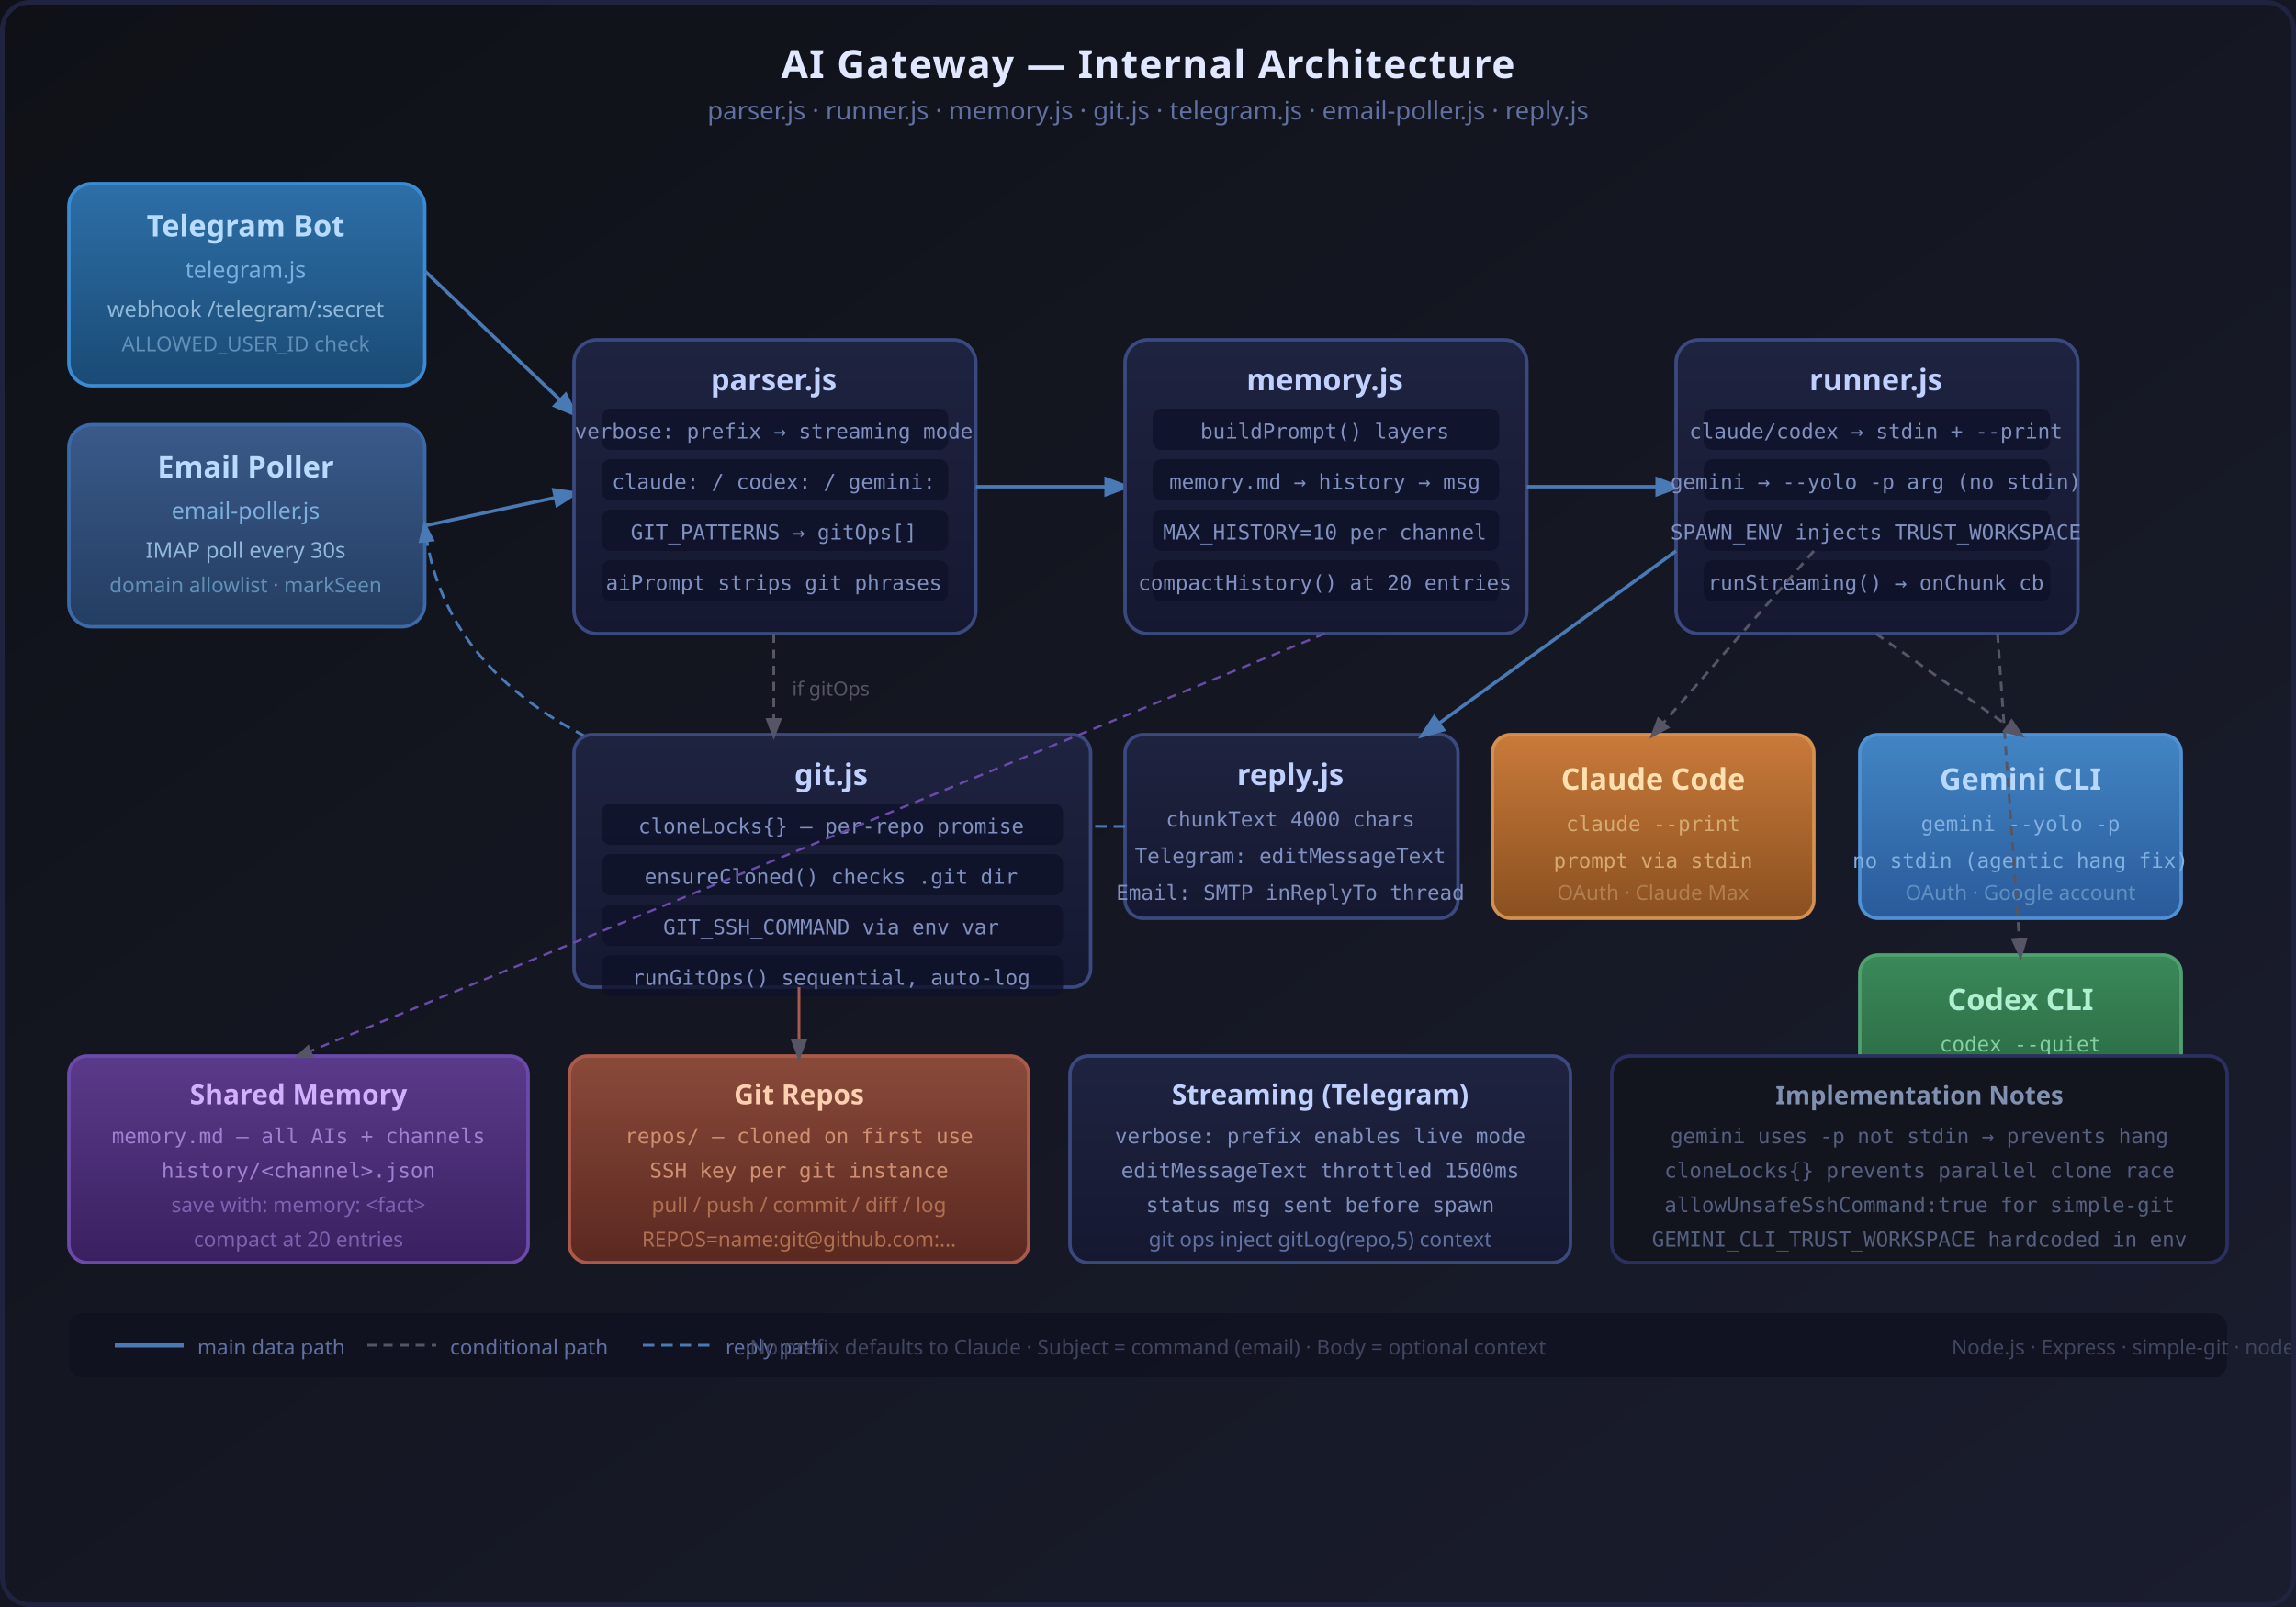
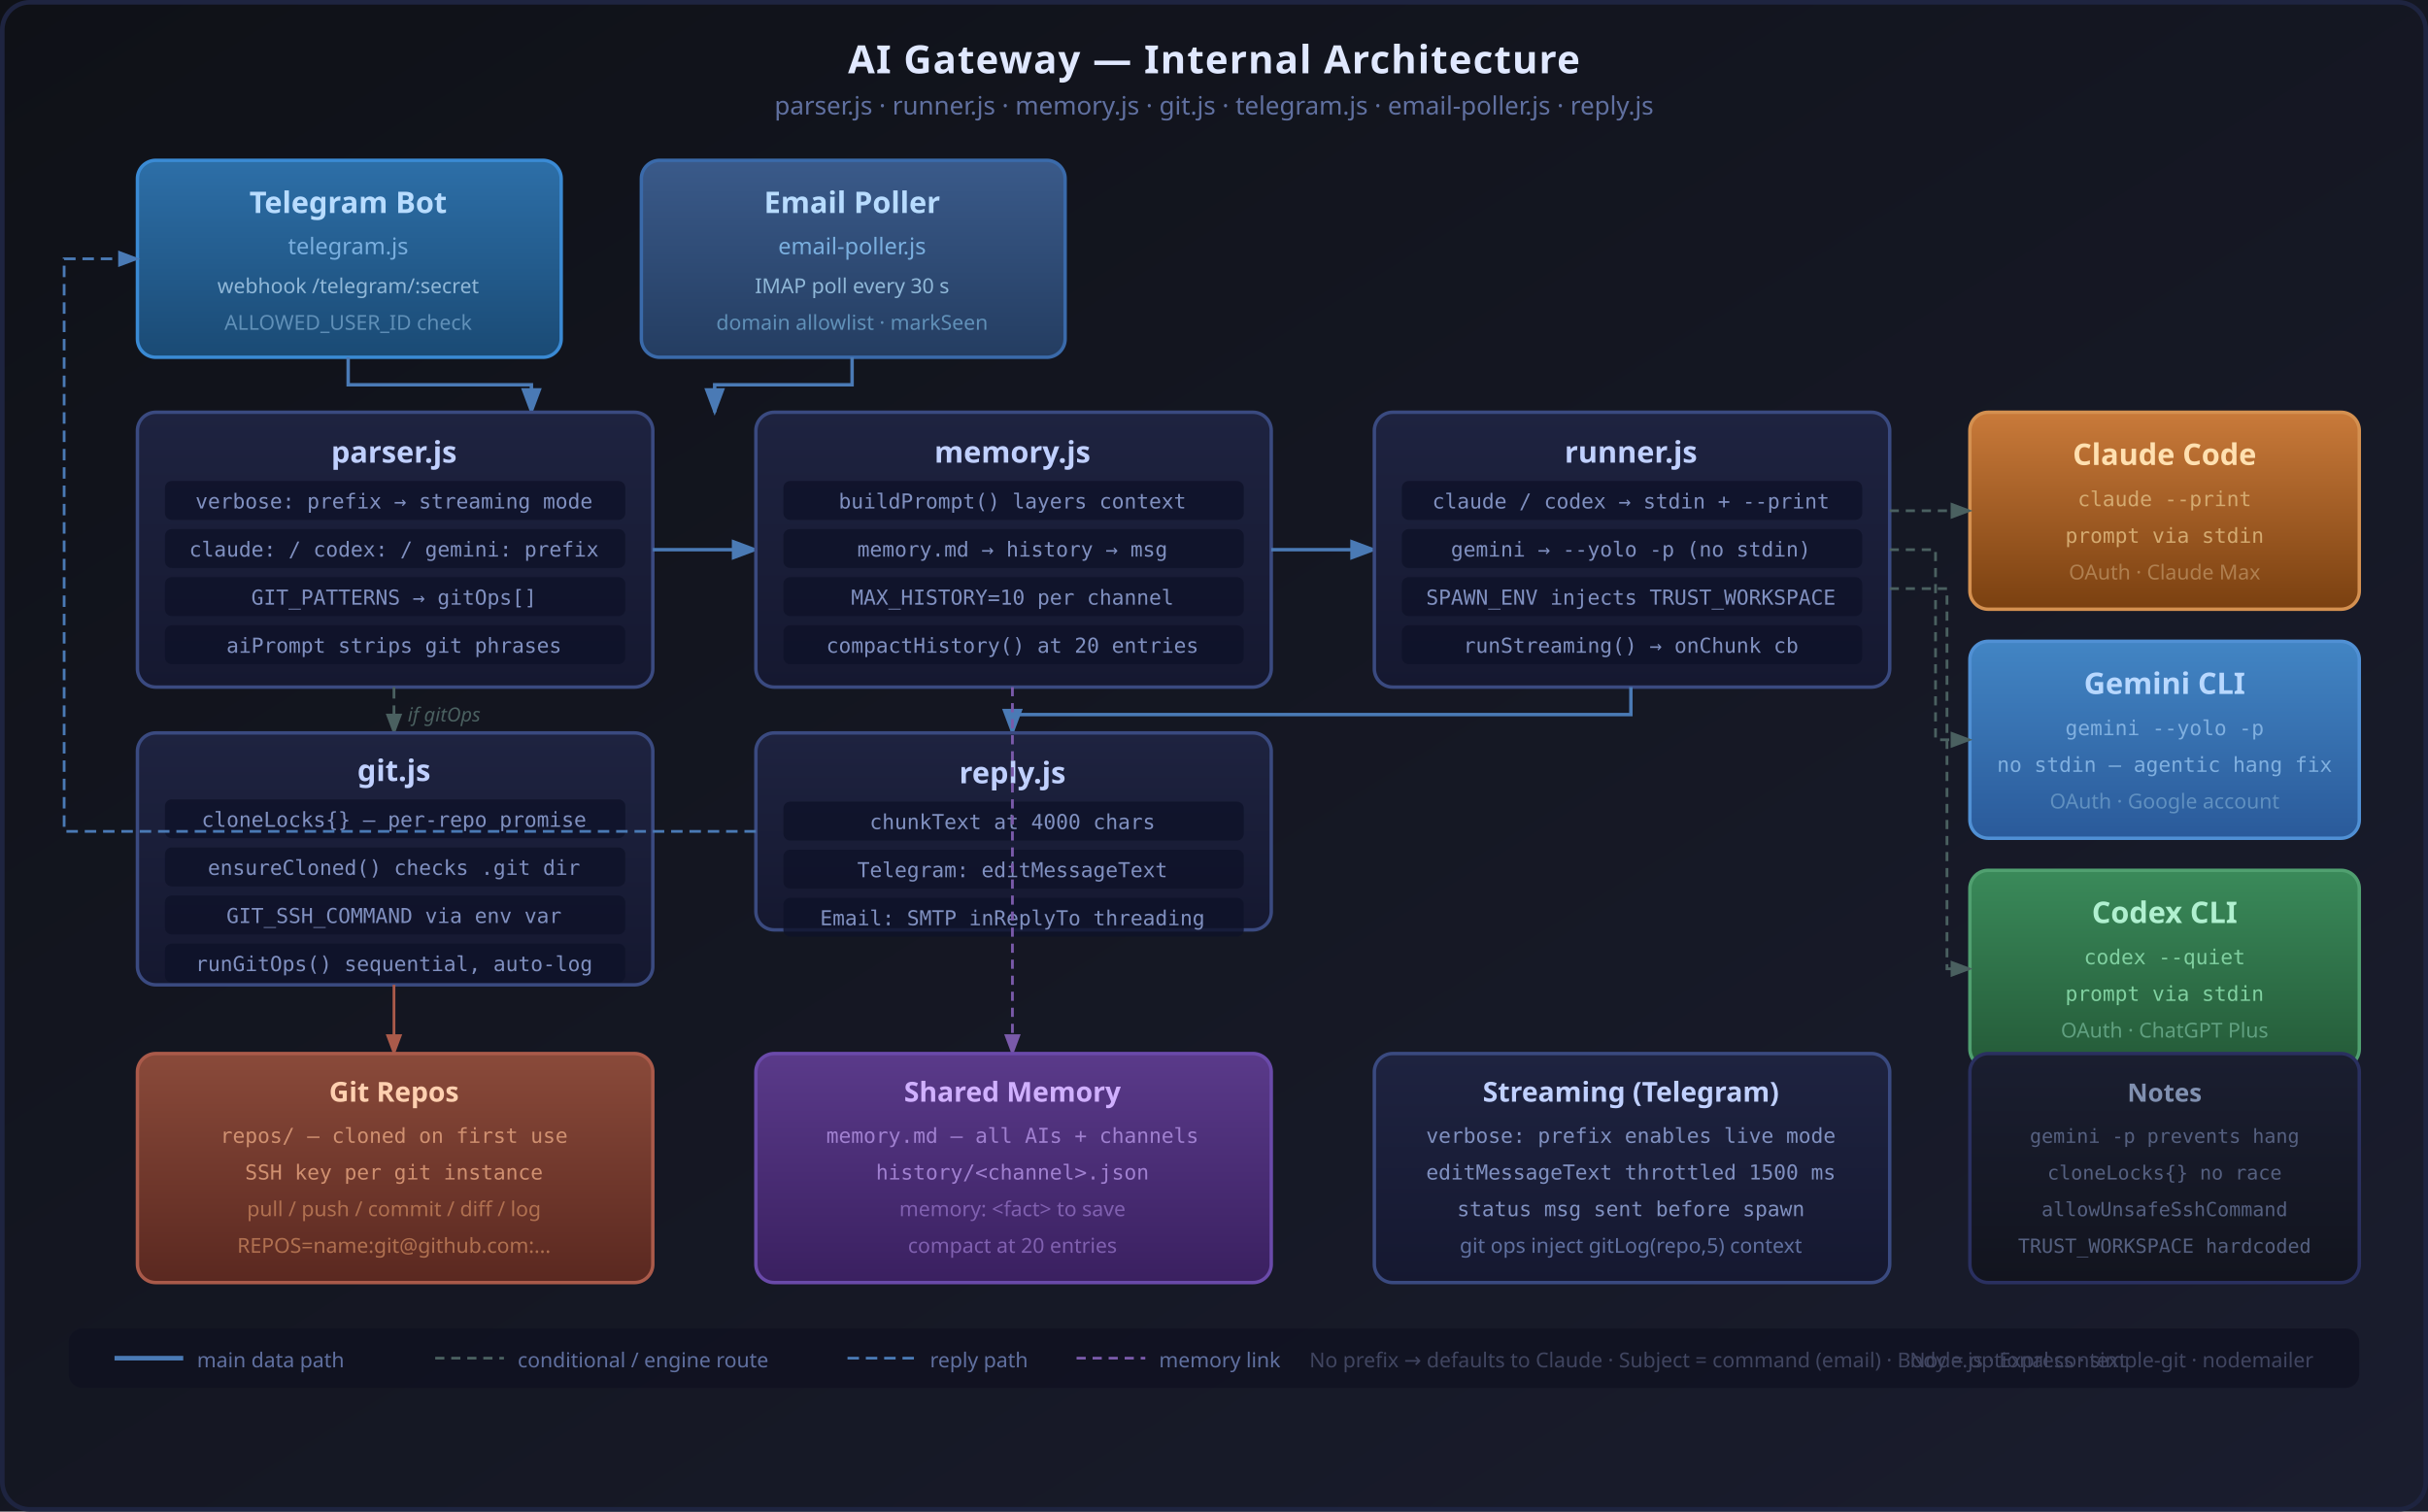
- <svg xmlns="http://www.w3.org/2000/svg" width="1000" height="700" viewBox="0 0 1000 700" font-family="'Segoe UI', system-ui, sans-serif">
+ <svg xmlns="http://www.w3.org/2000/svg" width="1060" height="660" viewBox="0 0 1060 660" font-family="'Segoe UI', system-ui, sans-serif">
  <defs>
-     <linearGradient id="bgGrad" x1="0%" y1="0%" x2="100%" y2="100%">
-       <stop offset="0%" style="stop-color:#0f1117;stop-opacity:1" />
-       <stop offset="100%" style="stop-color:#1a1d2e;stop-opacity:1" />
+     <linearGradient id="bgG" x1="0%" y1="0%" x2="100%" y2="100%">
+       <stop offset="0%" stop-color="#0f1117" />
+       <stop offset="100%" stop-color="#1a1d2e" />
    </linearGradient>
-     <linearGradient id="teleGrad" x1="0%" y1="0%" x2="0%" y2="100%">
-       <stop offset="0%" style="stop-color:#2d6fa8;stop-opacity:1" />
-       <stop offset="100%" style="stop-color:#1a4a74;stop-opacity:1" />
+     <linearGradient id="teleG" x1="0%" y1="0%" x2="0%" y2="100%">
+       <stop offset="0%" stop-color="#2d6fa8" />
+       <stop offset="100%" stop-color="#1a4a74" />
    </linearGradient>
-     <linearGradient id="emailGrad" x1="0%" y1="0%" x2="0%" y2="100%">
-       <stop offset="0%" style="stop-color:#3a5a8a;stop-opacity:1" />
-       <stop offset="100%" style="stop-color:#243d61;stop-opacity:1" />
+     <linearGradient id="emailG" x1="0%" y1="0%" x2="0%" y2="100%">
+       <stop offset="0%" stop-color="#3a5a8a" />
+       <stop offset="100%" stop-color="#243d61" />
    </linearGradient>
-     <linearGradient id="coreGrad" x1="0%" y1="0%" x2="0%" y2="100%">
-       <stop offset="0%" style="stop-color:#1e2340;stop-opacity:1" />
-       <stop offset="100%" style="stop-color:#151830;stop-opacity:1" />
+     <linearGradient id="coreG" x1="0%" y1="0%" x2="0%" y2="100%">
+       <stop offset="0%" stop-color="#1e2340" />
+       <stop offset="100%" stop-color="#151830" />
    </linearGradient>
-     <linearGradient id="claudeGrad" x1="0%" y1="0%" x2="0%" y2="100%">
-       <stop offset="0%" style="stop-color:#c97a3a;stop-opacity:1" />
-       <stop offset="100%" style="stop-color:#8a5020;stop-opacity:1" />
+     <linearGradient id="claudeG" x1="0%" y1="0%" x2="0%" y2="100%">
+       <stop offset="0%" stop-color="#c97a3a" />
+       <stop offset="100%" stop-color="#7a4010" />
    </linearGradient>
-     <linearGradient id="geminiGrad" x1="0%" y1="0%" x2="0%" y2="100%">
-       <stop offset="0%" style="stop-color:#4285c4;stop-opacity:1" />
-       <stop offset="100%" style="stop-color:#2a5a9a;stop-opacity:1" />
+     <linearGradient id="geminiG" x1="0%" y1="0%" x2="0%" y2="100%">
+       <stop offset="0%" stop-color="#4285c4" />
+       <stop offset="100%" stop-color="#2a5a9a" />
    </linearGradient>
-     <linearGradient id="codexGrad" x1="0%" y1="0%" x2="0%" y2="100%">
-       <stop offset="0%" style="stop-color:#3a8a5a;stop-opacity:1" />
-       <stop offset="100%" style="stop-color:#245a38;stop-opacity:1" />
+     <linearGradient id="codexG" x1="0%" y1="0%" x2="0%" y2="100%">
+       <stop offset="0%" stop-color="#3a8a5a" />
+       <stop offset="100%" stop-color="#245a38" />
    </linearGradient>
-     <linearGradient id="memGrad" x1="0%" y1="0%" x2="0%" y2="100%">
-       <stop offset="0%" style="stop-color:#5a3a8a;stop-opacity:1" />
-       <stop offset="100%" style="stop-color:#3a2060;stop-opacity:1" />
+     <linearGradient id="memG" x1="0%" y1="0%" x2="0%" y2="100%">
+       <stop offset="0%" stop-color="#5a3a8a" />
+       <stop offset="100%" stop-color="#3a2060" />
    </linearGradient>
-     <linearGradient id="gitGrad" x1="0%" y1="0%" x2="0%" y2="100%">
-       <stop offset="0%" style="stop-color:#8a4a3a;stop-opacity:1" />
-       <stop offset="100%" style="stop-color:#5a2820;stop-opacity:1" />
+     <linearGradient id="gitG" x1="0%" y1="0%" x2="0%" y2="100%">
+       <stop offset="0%" stop-color="#8a4a3a" />
+       <stop offset="100%" stop-color="#5a2820" />
    </linearGradient>
-     <marker id="arrow" markerWidth="8" markerHeight="8" refX="6" refY="3" orient="auto">
+     <linearGradient id="noteG" x1="0%" y1="0%" x2="0%" y2="100%">
+       <stop offset="0%" stop-color="#1a1e30" />
+       <stop offset="100%" stop-color="#12141e" />
+     </linearGradient>
+     <marker id="ab" markerWidth="8" markerHeight="8" refX="7" refY="3" orient="auto">
      <path d="M0,0 L0,6 L8,3 z" fill="#4a7ab5" />
    </marker>
-     <marker id="arrowGray" markerWidth="8" markerHeight="8" refX="6" refY="3" orient="auto">
-       <path d="M0,0 L0,6 L8,3 z" fill="#556" />
+     <marker id="ag" markerWidth="8" markerHeight="8" refX="7" refY="3" orient="auto">
+       <path d="M0,0 L0,6 L8,3 z" fill="#4a6060" />
+     </marker>
+     <marker id="apur" markerWidth="8" markerHeight="8" refX="7" refY="3" orient="auto">
+       <path d="M0,0 L0,6 L8,3 z" fill="#7a5aaa" />
+     </marker>
+     <marker id="ared" markerWidth="8" markerHeight="8" refX="7" refY="3" orient="auto">
+       <path d="M0,0 L0,6 L8,3 z" fill="#aa5a4a" />
    </marker>
  </defs>
-   <rect width="1000" height="700" fill="url(#bgGrad)" />
-   <text x="500" y="34" text-anchor="middle" font-size="17" font-weight="700" fill="#e0e8ff" letter-spacing="0.5">AI Gateway — Internal Architecture</text>
-   <text x="500" y="52" text-anchor="middle" font-size="11" fill="#6070a0">parser.js · runner.js · memory.js · git.js · telegram.js · email-poller.js · reply.js</text>
-   <rect x="30" y="80" width="155" height="88" rx="10" fill="url(#teleGrad)" stroke="#3a8ad4" stroke-width="1.5" />
-   <text x="107" y="103" text-anchor="middle" font-size="13" font-weight="700" fill="#b8dcff">Telegram Bot</text>
-   <text x="107" y="121" text-anchor="middle" font-size="10" fill="#7aafdf">telegram.js</text>
-   <text x="107" y="138" text-anchor="middle" font-size="9.5" fill="#90b8d8">webhook /telegram/:secret</text>
-   <text x="107" y="153" text-anchor="middle" font-size="9" fill="#6090b8">ALLOWED_USER_ID check</text>
-   <rect x="30" y="185" width="155" height="88" rx="10" fill="url(#emailGrad)" stroke="#3a6aaa" stroke-width="1.5" />
-   <text x="107" y="208" text-anchor="middle" font-size="13" font-weight="700" fill="#b8dcff">Email Poller</text>
-   <text x="107" y="226" text-anchor="middle" font-size="10" fill="#7aafdf">email-poller.js</text>
-   <text x="107" y="243" text-anchor="middle" font-size="9.5" fill="#90b8d8">IMAP poll every 30s</text>
-   <text x="107" y="258" text-anchor="middle" font-size="9" fill="#6090b8">domain allowlist · markSeen</text>
-   <line x1="185" y1="118" x2="250" y2="180" stroke="#4a7ab5" stroke-width="1.5" marker-end="url(#arrow)" />
-   <line x1="185" y1="229" x2="250" y2="215" stroke="#4a7ab5" stroke-width="1.5" marker-end="url(#arrow)" />
-   <rect x="250" y="148" width="175" height="128" rx="10" fill="url(#coreGrad)" stroke="#3a4a80" stroke-width="1.5" />
-   <text x="337" y="170" text-anchor="middle" font-size="13" font-weight="700" fill="#c0d0ff">parser.js</text>
-   <rect x="262" y="178" width="151" height="18" rx="4" fill="#0e1228" opacity="0.8" />
-   <text x="337" y="191" text-anchor="middle" font-size="9" fill="#8090c0" font-family="monospace">verbose: prefix → streaming mode</text>
-   <rect x="262" y="200" width="151" height="18" rx="4" fill="#0e1228" opacity="0.8" />
-   <text x="337" y="213" text-anchor="middle" font-size="9" fill="#8090c0" font-family="monospace">claude: / codex: / gemini:</text>
-   <rect x="262" y="222" width="151" height="18" rx="4" fill="#0e1228" opacity="0.8" />
-   <text x="337" y="235" text-anchor="middle" font-size="9" fill="#8090c0" font-family="monospace">GIT_PATTERNS → gitOps[]</text>
-   <rect x="262" y="244" width="151" height="18" rx="4" fill="#0e1228" opacity="0.8" />
-   <text x="337" y="257" text-anchor="middle" font-size="9" fill="#8090c0" font-family="monospace">aiPrompt strips git phrases</text>
-   <line x1="425" y1="212" x2="490" y2="212" stroke="#4a7ab5" stroke-width="1.5" marker-end="url(#arrow)" />
-   <rect x="490" y="148" width="175" height="128" rx="10" fill="url(#coreGrad)" stroke="#3a4a80" stroke-width="1.5" />
-   <text x="577" y="170" text-anchor="middle" font-size="13" font-weight="700" fill="#c0d0ff">memory.js</text>
-   <rect x="502" y="178" width="151" height="18" rx="4" fill="#0e1228" opacity="0.8" />
-   <text x="577" y="191" text-anchor="middle" font-size="9" fill="#8090c0" font-family="monospace">buildPrompt() layers</text>
-   <rect x="502" y="200" width="151" height="18" rx="4" fill="#0e1228" opacity="0.8" />
-   <text x="577" y="213" text-anchor="middle" font-size="9" fill="#8090c0" font-family="monospace">memory.md → history → msg</text>
-   <rect x="502" y="222" width="151" height="18" rx="4" fill="#0e1228" opacity="0.8" />
-   <text x="577" y="235" text-anchor="middle" font-size="9" fill="#8090c0" font-family="monospace">MAX_HISTORY=10 per channel</text>
-   <rect x="502" y="244" width="151" height="18" rx="4" fill="#0e1228" opacity="0.8" />
-   <text x="577" y="257" text-anchor="middle" font-size="9" fill="#8090c0" font-family="monospace">compactHistory() at 20 entries</text>
-   <line x1="665" y1="212" x2="730" y2="212" stroke="#4a7ab5" stroke-width="1.5" marker-end="url(#arrow)" />
-   <rect x="730" y="148" width="175" height="128" rx="10" fill="url(#coreGrad)" stroke="#3a4a80" stroke-width="1.5" />
-   <text x="817" y="170" text-anchor="middle" font-size="13" font-weight="700" fill="#c0d0ff">runner.js</text>
-   <rect x="742" y="178" width="151" height="18" rx="4" fill="#0e1228" opacity="0.8" />
-   <text x="817" y="191" text-anchor="middle" font-size="9" fill="#8090c0" font-family="monospace">claude/codex → stdin + --print</text>
-   <rect x="742" y="200" width="151" height="18" rx="4" fill="#0e1228" opacity="0.8" />
-   <text x="817" y="213" text-anchor="middle" font-size="9" fill="#8090c0" font-family="monospace">gemini → --yolo -p arg (no stdin)</text>
-   <rect x="742" y="222" width="151" height="18" rx="4" fill="#0e1228" opacity="0.8" />
-   <text x="817" y="235" text-anchor="middle" font-size="9" fill="#8090c0" font-family="monospace">SPAWN_ENV injects TRUST_WORKSPACE</text>
-   <rect x="742" y="244" width="151" height="18" rx="4" fill="#0e1228" opacity="0.8" />
-   <text x="817" y="257" text-anchor="middle" font-size="9" fill="#8090c0" font-family="monospace">runStreaming() → onChunk cb</text>
-   <rect x="650" y="320" width="140" height="80" rx="8" fill="url(#claudeGrad)" stroke="#d49050" stroke-width="1.5" />
-   <text x="720" y="344" text-anchor="middle" font-size="13" font-weight="700" fill="#ffe0b0">Claude Code</text>
-   <text x="720" y="362" text-anchor="middle" font-size="9" fill="#d4aa70" font-family="monospace">claude --print</text>
-   <text x="720" y="378" text-anchor="middle" font-size="9" fill="#d4aa70" font-family="monospace">prompt via stdin</text>
-   <text x="720" y="392" text-anchor="middle" font-size="9" fill="#b08050">OAuth · Claude Max</text>
-   <rect x="810" y="320" width="140" height="80" rx="8" fill="url(#geminiGrad)" stroke="#5090d4" stroke-width="1.5" />
-   <text x="880" y="344" text-anchor="middle" font-size="13" font-weight="700" fill="#b8d8ff">Gemini CLI</text>
-   <text x="880" y="362" text-anchor="middle" font-size="9" fill="#80b0e0" font-family="monospace">gemini --yolo -p</text>
-   <text x="880" y="378" text-anchor="middle" font-size="9" fill="#80b0e0" font-family="monospace">no stdin (agentic hang fix)</text>
-   <text x="880" y="392" text-anchor="middle" font-size="9" fill="#6090c0">OAuth · Google account</text>
-   <rect x="810" y="416" width="140" height="80" rx="8" fill="url(#codexGrad)" stroke="#50a070" stroke-width="1.5" />
-   <text x="880" y="440" text-anchor="middle" font-size="13" font-weight="700" fill="#b0f0d0">Codex CLI</text>
-   <text x="880" y="458" text-anchor="middle" font-size="9" fill="#80d0a0" font-family="monospace">codex --quiet</text>
-   <text x="880" y="474" text-anchor="middle" font-size="9" fill="#80d0a0" font-family="monospace">prompt via stdin</text>
-   <text x="880" y="488" text-anchor="middle" font-size="9" fill="#60a080">OAuth · ChatGPT Plus</text>
-   <line x1="790" y1="240" x2="720" y2="320" stroke="#556" stroke-width="1.2" marker-end="url(#arrowGray)" stroke-dasharray="4,3" />
-   <line x1="817" y1="276" x2="880" y2="320" stroke="#556" stroke-width="1.2" marker-end="url(#arrowGray)" stroke-dasharray="4,3" />
-   <line x1="870" y1="276" x2="880" y2="416" stroke="#556" stroke-width="1.2" marker-end="url(#arrowGray)" stroke-dasharray="4,3" />
-   <rect x="490" y="320" width="145" height="80" rx="8" fill="url(#coreGrad)" stroke="#3a4a80" stroke-width="1.5" />
-   <text x="562" y="342" text-anchor="middle" font-size="13" font-weight="700" fill="#c0d0ff">reply.js</text>
-   <text x="562" y="360" text-anchor="middle" font-size="9" fill="#8090c0" font-family="monospace">chunkText 4000 chars</text>
-   <text x="562" y="376" text-anchor="middle" font-size="9" fill="#8090c0" font-family="monospace">Telegram: editMessageText</text>
-   <text x="562" y="392" text-anchor="middle" font-size="9" fill="#8090c0" font-family="monospace">Email: SMTP inReplyTo thread</text>
-   <line x1="730" y1="240" x2="620" y2="320" stroke="#4a7ab5" stroke-width="1.5" marker-end="url(#arrow)" />
-   <path d="M490,360 Q200,360 185,229" stroke="#4a7ab5" stroke-width="1.2" fill="none" stroke-dasharray="5,3" marker-end="url(#arrow)" />
-   <rect x="250" y="320" width="225" height="110" rx="8" fill="url(#coreGrad)" stroke="#3a4a80" stroke-width="1.5" />
-   <text x="362" y="342" text-anchor="middle" font-size="13" font-weight="700" fill="#c0d0ff">git.js</text>
-   <rect x="262" y="350" width="201" height="18" rx="4" fill="#0e1228" opacity="0.8" />
-   <text x="362" y="363" text-anchor="middle" font-size="9" fill="#8090c0" font-family="monospace">cloneLocks{} — per-repo promise</text>
-   <rect x="262" y="372" width="201" height="18" rx="4" fill="#0e1228" opacity="0.8" />
-   <text x="362" y="385" text-anchor="middle" font-size="9" fill="#8090c0" font-family="monospace">ensureCloned() checks .git dir</text>
-   <rect x="262" y="394" width="201" height="18" rx="4" fill="#0e1228" opacity="0.8" />
-   <text x="362" y="407" text-anchor="middle" font-size="9" fill="#8090c0" font-family="monospace">GIT_SSH_COMMAND via env var</text>
-   <rect x="262" y="416" width="201" height="18" rx="4" fill="#0e1228" opacity="0.8" />
-   <text x="362" y="429" text-anchor="middle" font-size="9" fill="#8090c0" font-family="monospace">runGitOps() sequential, auto-log</text>
-   <line x1="337" y1="276" x2="337" y2="320" stroke="#556" stroke-width="1.2" marker-end="url(#arrowGray)" stroke-dasharray="4,3" />
-   <text x="345" y="303" font-size="8.5" fill="#556">if gitOps</text>
-   <rect x="30" y="460" width="200" height="90" rx="8" fill="url(#memGrad)" stroke="#6a4aaa" stroke-width="1.5" />
-   <text x="130" y="481" text-anchor="middle" font-size="12" font-weight="700" fill="#d0b0ff">Shared Memory</text>
-   <text x="130" y="498" text-anchor="middle" font-size="9" fill="#a080d0" font-family="monospace">memory.md — all AIs + channels</text>
-   <text x="130" y="513" text-anchor="middle" font-size="9" fill="#a080d0" font-family="monospace">history/&lt;channel&gt;.json</text>
-   <text x="130" y="528" text-anchor="middle" font-size="9" fill="#8060b0">save with: memory: &lt;fact&gt;</text>
-   <text x="130" y="543" text-anchor="middle" font-size="9" fill="#8060b0">compact at 20 entries</text>
-   <rect x="248" y="460" width="200" height="90" rx="8" fill="url(#gitGrad)" stroke="#aa5a4a" stroke-width="1.5" />
-   <text x="348" y="481" text-anchor="middle" font-size="12" font-weight="700" fill="#ffd0b0">Git Repos</text>
-   <text x="348" y="498" text-anchor="middle" font-size="9" fill="#d09070" font-family="monospace">repos/ — cloned on first use</text>
-   <text x="348" y="513" text-anchor="middle" font-size="9" fill="#d09070" font-family="monospace">SSH key per git instance</text>
-   <text x="348" y="528" text-anchor="middle" font-size="9" fill="#b07050">pull / push / commit / diff / log</text>
-   <text x="348" y="543" text-anchor="middle" font-size="9" fill="#b07050">REPOS=name:git@github.com:...</text>
-   <rect x="466" y="460" width="218" height="90" rx="8" fill="url(#coreGrad)" stroke="#3a4a80" stroke-width="1.5" />
-   <text x="575" y="481" text-anchor="middle" font-size="12" font-weight="700" fill="#c0d0ff">Streaming (Telegram)</text>
-   <text x="575" y="498" text-anchor="middle" font-size="9" fill="#8090c0" font-family="monospace">verbose: prefix enables live mode</text>
-   <text x="575" y="513" text-anchor="middle" font-size="9" fill="#8090c0" font-family="monospace">editMessageText throttled 1500ms</text>
-   <text x="575" y="528" text-anchor="middle" font-size="9" fill="#8090c0" font-family="monospace">status msg sent before spawn</text>
-   <text x="575" y="543" text-anchor="middle" font-size="9" fill="#6070a0">git ops inject gitLog(repo,5) context</text>
-   <rect x="702" y="460" width="268" height="90" rx="8" fill="#12141e" stroke="#2a3060" stroke-width="1.5" />
-   <text x="836" y="481" text-anchor="middle" font-size="11" font-weight="700" fill="#8090b0">Implementation Notes</text>
-   <text x="836" y="498" text-anchor="middle" font-size="9" fill="#556080" font-family="monospace">gemini uses -p not stdin → prevents hang</text>
-   <text x="836" y="513" text-anchor="middle" font-size="9" fill="#556080" font-family="monospace">cloneLocks{} prevents parallel clone race</text>
-   <text x="836" y="528" text-anchor="middle" font-size="9" fill="#556080" font-family="monospace">allowUnsafeSshCommand:true for simple-git</text>
-   <text x="836" y="543" text-anchor="middle" font-size="9" fill="#556080" font-family="monospace">GEMINI_CLI_TRUST_WORKSPACE hardcoded in env</text>
-   <line x1="577" y1="276" x2="130" y2="460" stroke="#6a4aaa" stroke-width="1" fill="none" stroke-dasharray="4,3" marker-end="url(#arrowGray)" />
-   <line x1="348" y1="430" x2="348" y2="460" stroke="#aa5a4a" stroke-width="1.2" marker-end="url(#arrowGray)" />
-   <rect x="30" y="572" width="940" height="28" rx="6" fill="#0e1020" opacity="0.7" />
-   <line x1="50" y1="586" x2="80" y2="586" stroke="#4a7ab5" stroke-width="2" />
-   <text x="86" y="590" font-size="9" fill="#6070a0">main data path</text>
-   <line x1="160" y1="586" x2="190" y2="586" stroke="#556" stroke-width="1.2" stroke-dasharray="4,3" />
-   <text x="196" y="590" font-size="9" fill="#6070a0">conditional path</text>
-   <line x1="280" y1="586" x2="310" y2="586" stroke="#4a7ab5" stroke-width="1.2" stroke-dasharray="5,3" />
-   <text x="316" y="590" font-size="9" fill="#6070a0">reply path</text>
-   <text x="500" y="590" text-anchor="middle" font-size="9" fill="#404560">No prefix defaults to Claude · Subject = command (email) · Body = optional context</text>
-   <text x="850" y="590" font-size="9" fill="#404560">Node.js · Express · simple-git · nodemailer · imap</text>
-   <rect x="1" y="1" width="998" height="698" rx="12" fill="none" stroke="#1e2440" stroke-width="2" />
+   <rect width="1060" height="660" fill="url(#bgG)" />
+   <rect x="1" y="1" width="1058" height="658" rx="12" fill="none" stroke="#1e2440" stroke-width="2" />
+   <text x="530" y="32" text-anchor="middle" font-size="17" font-weight="700" fill="#e0e8ff" letter-spacing="0.5">AI Gateway — Internal Architecture</text>
+   <text x="530" y="50" text-anchor="middle" font-size="11" fill="#6070a0">parser.js · runner.js · memory.js · git.js · telegram.js · email-poller.js · reply.js</text>
+   <rect x="60" y="70" width="185" height="86" rx="8" fill="url(#teleG)" stroke="#3a8ad4" stroke-width="1.5" />
+   <text x="152" y="93" text-anchor="middle" font-size="13" font-weight="700" fill="#b8dcff">Telegram Bot</text>
+   <text x="152" y="111" text-anchor="middle" font-size="10" fill="#7aafdf">telegram.js</text>
+   <text x="152" y="128" text-anchor="middle" font-size="9" fill="#90b8d8">webhook /telegram/:secret</text>
+   <text x="152" y="144" text-anchor="middle" font-size="9" fill="#6090b8">ALLOWED_USER_ID check</text>
+   <rect x="280" y="70" width="185" height="86" rx="8" fill="url(#emailG)" stroke="#3a6aaa" stroke-width="1.5" />
+   <text x="372" y="93" text-anchor="middle" font-size="13" font-weight="700" fill="#b8dcff">Email Poller</text>
+   <text x="372" y="111" text-anchor="middle" font-size="10" fill="#7aafdf">email-poller.js</text>
+   <text x="372" y="128" text-anchor="middle" font-size="9" fill="#90b8d8">IMAP poll every 30 s</text>
+   <text x="372" y="144" text-anchor="middle" font-size="9" fill="#6090b8">domain allowlist · markSeen</text>
+   <polyline points="152,156 152,168 232,168 232,180" fill="none" stroke="#4a7ab5" stroke-width="1.5" marker-end="url(#ab)" />
+   <polyline points="372,156 372,168 312,168 312,180" fill="none" stroke="#4a7ab5" stroke-width="1.5" marker-end="url(#ab)" />
+   <rect x="60" y="180" width="225" height="120" rx="8" fill="url(#coreG)" stroke="#3a4a80" stroke-width="1.5" />
+   <text x="172" y="202" text-anchor="middle" font-size="13" font-weight="700" fill="#c0d0ff">parser.js</text>
+   <rect x="72" y="210" width="201" height="17" rx="3" fill="#0e1228" opacity="0.8" />
+   <text x="172" y="222" text-anchor="middle" font-size="9" fill="#8090c0" font-family="monospace">verbose: prefix → streaming mode</text>
+   <rect x="72" y="231" width="201" height="17" rx="3" fill="#0e1228" opacity="0.8" />
+   <text x="172" y="243" text-anchor="middle" font-size="9" fill="#8090c0" font-family="monospace">claude: / codex: / gemini: prefix</text>
+   <rect x="72" y="252" width="201" height="17" rx="3" fill="#0e1228" opacity="0.8" />
+   <text x="172" y="264" text-anchor="middle" font-size="9" fill="#8090c0" font-family="monospace">GIT_PATTERNS → gitOps[]</text>
+   <rect x="72" y="273" width="201" height="17" rx="3" fill="#0e1228" opacity="0.8" />
+   <text x="172" y="285" text-anchor="middle" font-size="9" fill="#8090c0" font-family="monospace">aiPrompt strips git phrases</text>
+   <line x1="285" y1="240" x2="330" y2="240" fill="none" stroke="#4a7ab5" stroke-width="1.5" marker-end="url(#ab)" />
+   <rect x="330" y="180" width="225" height="120" rx="8" fill="url(#coreG)" stroke="#3a4a80" stroke-width="1.5" />
+   <text x="442" y="202" text-anchor="middle" font-size="13" font-weight="700" fill="#c0d0ff">memory.js</text>
+   <rect x="342" y="210" width="201" height="17" rx="3" fill="#0e1228" opacity="0.8" />
+   <text x="442" y="222" text-anchor="middle" font-size="9" fill="#8090c0" font-family="monospace">buildPrompt() layers context</text>
+   <rect x="342" y="231" width="201" height="17" rx="3" fill="#0e1228" opacity="0.8" />
+   <text x="442" y="243" text-anchor="middle" font-size="9" fill="#8090c0" font-family="monospace">memory.md → history → msg</text>
+   <rect x="342" y="252" width="201" height="17" rx="3" fill="#0e1228" opacity="0.8" />
+   <text x="442" y="264" text-anchor="middle" font-size="9" fill="#8090c0" font-family="monospace">MAX_HISTORY=10 per channel</text>
+   <rect x="342" y="273" width="201" height="17" rx="3" fill="#0e1228" opacity="0.8" />
+   <text x="442" y="285" text-anchor="middle" font-size="9" fill="#8090c0" font-family="monospace">compactHistory() at 20 entries</text>
+   <line x1="555" y1="240" x2="600" y2="240" fill="none" stroke="#4a7ab5" stroke-width="1.5" marker-end="url(#ab)" />
+   <rect x="600" y="180" width="225" height="120" rx="8" fill="url(#coreG)" stroke="#3a4a80" stroke-width="1.5" />
+   <text x="712" y="202" text-anchor="middle" font-size="13" font-weight="700" fill="#c0d0ff">runner.js</text>
+   <rect x="612" y="210" width="201" height="17" rx="3" fill="#0e1228" opacity="0.8" />
+   <text x="712" y="222" text-anchor="middle" font-size="9" fill="#8090c0" font-family="monospace">claude / codex → stdin + --print</text>
+   <rect x="612" y="231" width="201" height="17" rx="3" fill="#0e1228" opacity="0.8" />
+   <text x="712" y="243" text-anchor="middle" font-size="9" fill="#8090c0" font-family="monospace">gemini → --yolo -p (no stdin)</text>
+   <rect x="612" y="252" width="201" height="17" rx="3" fill="#0e1228" opacity="0.8" />
+   <text x="712" y="264" text-anchor="middle" font-size="9" fill="#8090c0" font-family="monospace">SPAWN_ENV injects TRUST_WORKSPACE</text>
+   <rect x="612" y="273" width="201" height="17" rx="3" fill="#0e1228" opacity="0.8" />
+   <text x="712" y="285" text-anchor="middle" font-size="9" fill="#8090c0" font-family="monospace">runStreaming() → onChunk cb</text>
+   <line x1="172" y1="300" x2="172" y2="320" fill="none" stroke="#4a6060" stroke-width="1.2" stroke-dasharray="5,3" marker-end="url(#ag)" />
+   <text x="178" y="315" font-size="8.5" fill="#4a6060" font-style="italic">if gitOps</text>
+   <rect x="60" y="320" width="225" height="110" rx="8" fill="url(#coreG)" stroke="#3a4a80" stroke-width="1.5" />
+   <text x="172" y="341" text-anchor="middle" font-size="13" font-weight="700" fill="#c0d0ff">git.js</text>
+   <rect x="72" y="349" width="201" height="17" rx="3" fill="#0e1228" opacity="0.8" />
+   <text x="172" y="361" text-anchor="middle" font-size="9" fill="#8090c0" font-family="monospace">cloneLocks{} — per-repo promise</text>
+   <rect x="72" y="370" width="201" height="17" rx="3" fill="#0e1228" opacity="0.8" />
+   <text x="172" y="382" text-anchor="middle" font-size="9" fill="#8090c0" font-family="monospace">ensureCloned() checks .git dir</text>
+   <rect x="72" y="391" width="201" height="17" rx="3" fill="#0e1228" opacity="0.8" />
+   <text x="172" y="403" text-anchor="middle" font-size="9" fill="#8090c0" font-family="monospace">GIT_SSH_COMMAND via env var</text>
+   <rect x="72" y="412" width="201" height="17" rx="3" fill="#0e1228" opacity="0.8" />
+   <text x="172" y="424" text-anchor="middle" font-size="9" fill="#8090c0" font-family="monospace">runGitOps() sequential, auto-log</text>
+   <polyline points="712,300 712,312 442,312 442,320" fill="none" stroke="#4a7ab5" stroke-width="1.5" marker-end="url(#ab)" />
+   <rect x="330" y="320" width="225" height="86" rx="8" fill="url(#coreG)" stroke="#3a4a80" stroke-width="1.5" />
+   <text x="442" y="342" text-anchor="middle" font-size="13" font-weight="700" fill="#c0d0ff">reply.js</text>
+   <rect x="342" y="350" width="201" height="17" rx="3" fill="#0e1228" opacity="0.8" />
+   <text x="442" y="362" text-anchor="middle" font-size="9" fill="#8090c0" font-family="monospace">chunkText at 4000 chars</text>
+   <rect x="342" y="371" width="201" height="17" rx="3" fill="#0e1228" opacity="0.8" />
+   <text x="442" y="383" text-anchor="middle" font-size="9" fill="#8090c0" font-family="monospace">Telegram: editMessageText</text>
+   <rect x="342" y="392" width="201" height="17" rx="3" fill="#0e1228" opacity="0.8" />
+   <text x="442" y="404" text-anchor="middle" font-size="9" fill="#8090c0" font-family="monospace">Email: SMTP inReplyTo threading</text>
+   <polyline points="330,363 28,363 28,113 60,113" fill="none" stroke="#4a7ab5" stroke-width="1.2" stroke-dasharray="5,3" marker-end="url(#ab)" />
+   <rect x="860" y="180" width="170" height="86" rx="8" fill="url(#claudeG)" stroke="#d49050" stroke-width="1.5" />
+   <text x="945" y="203" text-anchor="middle" font-size="13" font-weight="700" fill="#ffe0b0">Claude Code</text>
+   <text x="945" y="221" text-anchor="middle" font-size="9" fill="#d4aa70" font-family="monospace">claude --print</text>
+   <text x="945" y="237" text-anchor="middle" font-size="9" fill="#d4aa70" font-family="monospace">prompt via stdin</text>
+   <text x="945" y="253" text-anchor="middle" font-size="9" fill="#b08050">OAuth · Claude Max</text>
+   <rect x="860" y="280" width="170" height="86" rx="8" fill="url(#geminiG)" stroke="#5090d4" stroke-width="1.5" />
+   <text x="945" y="303" text-anchor="middle" font-size="13" font-weight="700" fill="#b8d8ff">Gemini CLI</text>
+   <text x="945" y="321" text-anchor="middle" font-size="9" fill="#80b0e0" font-family="monospace">gemini --yolo -p</text>
+   <text x="945" y="337" text-anchor="middle" font-size="9" fill="#80b0e0" font-family="monospace">no stdin — agentic hang fix</text>
+   <text x="945" y="353" text-anchor="middle" font-size="9" fill="#6090c0">OAuth · Google account</text>
+   <rect x="860" y="380" width="170" height="86" rx="8" fill="url(#codexG)" stroke="#50a070" stroke-width="1.5" />
+   <text x="945" y="403" text-anchor="middle" font-size="13" font-weight="700" fill="#b0f0d0">Codex CLI</text>
+   <text x="945" y="421" text-anchor="middle" font-size="9" fill="#80d0a0" font-family="monospace">codex --quiet</text>
+   <text x="945" y="437" text-anchor="middle" font-size="9" fill="#80d0a0" font-family="monospace">prompt via stdin</text>
+   <text x="945" y="453" text-anchor="middle" font-size="9" fill="#60a080">OAuth · ChatGPT Plus</text>
+   <line x1="825" y1="223" x2="860" y2="223" fill="none" stroke="#4a6060" stroke-width="1.2" stroke-dasharray="4,3" marker-end="url(#ag)" />
+   <polyline points="825,240 845,240 845,323 860,323" fill="none" stroke="#4a6060" stroke-width="1.2" stroke-dasharray="4,3" marker-end="url(#ag)" />
+   <polyline points="825,257 850,257 850,423 860,423" fill="none" stroke="#4a6060" stroke-width="1.2" stroke-dasharray="4,3" marker-end="url(#ag)" />
+   <line x1="442" y1="300" x2="442" y2="460" fill="none" stroke="#7a5aaa" stroke-width="1.2" stroke-dasharray="4,3" marker-end="url(#apur)" />
+   <line x1="172" y1="430" x2="172" y2="460" fill="none" stroke="#aa5a4a" stroke-width="1.2" marker-end="url(#ared)" />
+   <rect x="330" y="460" width="225" height="100" rx="8" fill="url(#memG)" stroke="#6a4aaa" stroke-width="1.5" />
+   <text x="442" y="481" text-anchor="middle" font-size="12" font-weight="700" fill="#d0b0ff">Shared Memory</text>
+   <text x="442" y="499" text-anchor="middle" font-size="9" fill="#a080d0" font-family="monospace">memory.md — all AIs + channels</text>
+   <text x="442" y="515" text-anchor="middle" font-size="9" fill="#a080d0" font-family="monospace">history/&lt;channel&gt;.json</text>
+   <text x="442" y="531" text-anchor="middle" font-size="9" fill="#8060b0">memory: &lt;fact&gt; to save</text>
+   <text x="442" y="547" text-anchor="middle" font-size="9" fill="#8060b0">compact at 20 entries</text>
+   <rect x="60" y="460" width="225" height="100" rx="8" fill="url(#gitG)" stroke="#aa5a4a" stroke-width="1.5" />
+   <text x="172" y="481" text-anchor="middle" font-size="12" font-weight="700" fill="#ffd0b0">Git Repos</text>
+   <text x="172" y="499" text-anchor="middle" font-size="9" fill="#d09070" font-family="monospace">repos/ — cloned on first use</text>
+   <text x="172" y="515" text-anchor="middle" font-size="9" fill="#d09070" font-family="monospace">SSH key per git instance</text>
+   <text x="172" y="531" text-anchor="middle" font-size="9" fill="#b07050">pull / push / commit / diff / log</text>
+   <text x="172" y="547" text-anchor="middle" font-size="9" fill="#b07050">REPOS=name:git@github.com:...</text>
+   <rect x="600" y="460" width="225" height="100" rx="8" fill="url(#coreG)" stroke="#3a4a80" stroke-width="1.5" />
+   <text x="712" y="481" text-anchor="middle" font-size="12" font-weight="700" fill="#c0d0ff">Streaming (Telegram)</text>
+   <text x="712" y="499" text-anchor="middle" font-size="9" fill="#8090c0" font-family="monospace">verbose: prefix enables live mode</text>
+   <text x="712" y="515" text-anchor="middle" font-size="9" fill="#8090c0" font-family="monospace">editMessageText throttled 1500 ms</text>
+   <text x="712" y="531" text-anchor="middle" font-size="9" fill="#8090c0" font-family="monospace">status msg sent before spawn</text>
+   <text x="712" y="547" text-anchor="middle" font-size="9" fill="#6070a0">git ops inject gitLog(repo,5) context</text>
+   <rect x="860" y="460" width="170" height="100" rx="8" fill="url(#noteG)" stroke="#2a3060" stroke-width="1.5" />
+   <text x="945" y="481" text-anchor="middle" font-size="11" font-weight="700" fill="#8090b0">Notes</text>
+   <text x="945" y="499" text-anchor="middle" font-size="8.5" fill="#556080" font-family="monospace">gemini -p prevents hang</text>
+   <text x="945" y="515" text-anchor="middle" font-size="8.5" fill="#556080" font-family="monospace">cloneLocks{} no race</text>
+   <text x="945" y="531" text-anchor="middle" font-size="8.5" fill="#556080" font-family="monospace">allowUnsafeSshCommand</text>
+   <text x="945" y="547" text-anchor="middle" font-size="8.5" fill="#556080" font-family="monospace">TRUST_WORKSPACE hardcoded</text>
+   <rect x="30" y="580" width="1000" height="26" rx="6" fill="#0e1020" opacity="0.7" />
+   <line x1="50" y1="593" x2="80" y2="593" stroke="#4a7ab5" stroke-width="2" />
+   <text x="86" y="597" font-size="9" fill="#6070a0">main data path</text>
+   <line x1="190" y1="593" x2="220" y2="593" stroke="#4a6060" stroke-width="1.2" stroke-dasharray="4,3" />
+   <text x="226" y="597" font-size="9" fill="#6070a0">conditional / engine route</text>
+   <line x1="370" y1="593" x2="400" y2="593" stroke="#4a7ab5" stroke-width="1.2" stroke-dasharray="5,3" />
+   <text x="406" y="597" font-size="9" fill="#6070a0">reply path</text>
+   <line x1="470" y1="593" x2="500" y2="593" stroke="#7a5aaa" stroke-width="1.2" stroke-dasharray="4,3" />
+   <text x="506" y="597" font-size="9" fill="#6070a0">memory link</text>
+   <text x="750" y="597" text-anchor="middle" font-size="9" fill="#404560">No prefix → defaults to Claude · Subject = command (email) · Body = optional context</text>
+   <text x="1010" y="597" text-anchor="end" font-size="9" fill="#404560">Node.js · Express · simple-git · nodemailer</text>
</svg>
